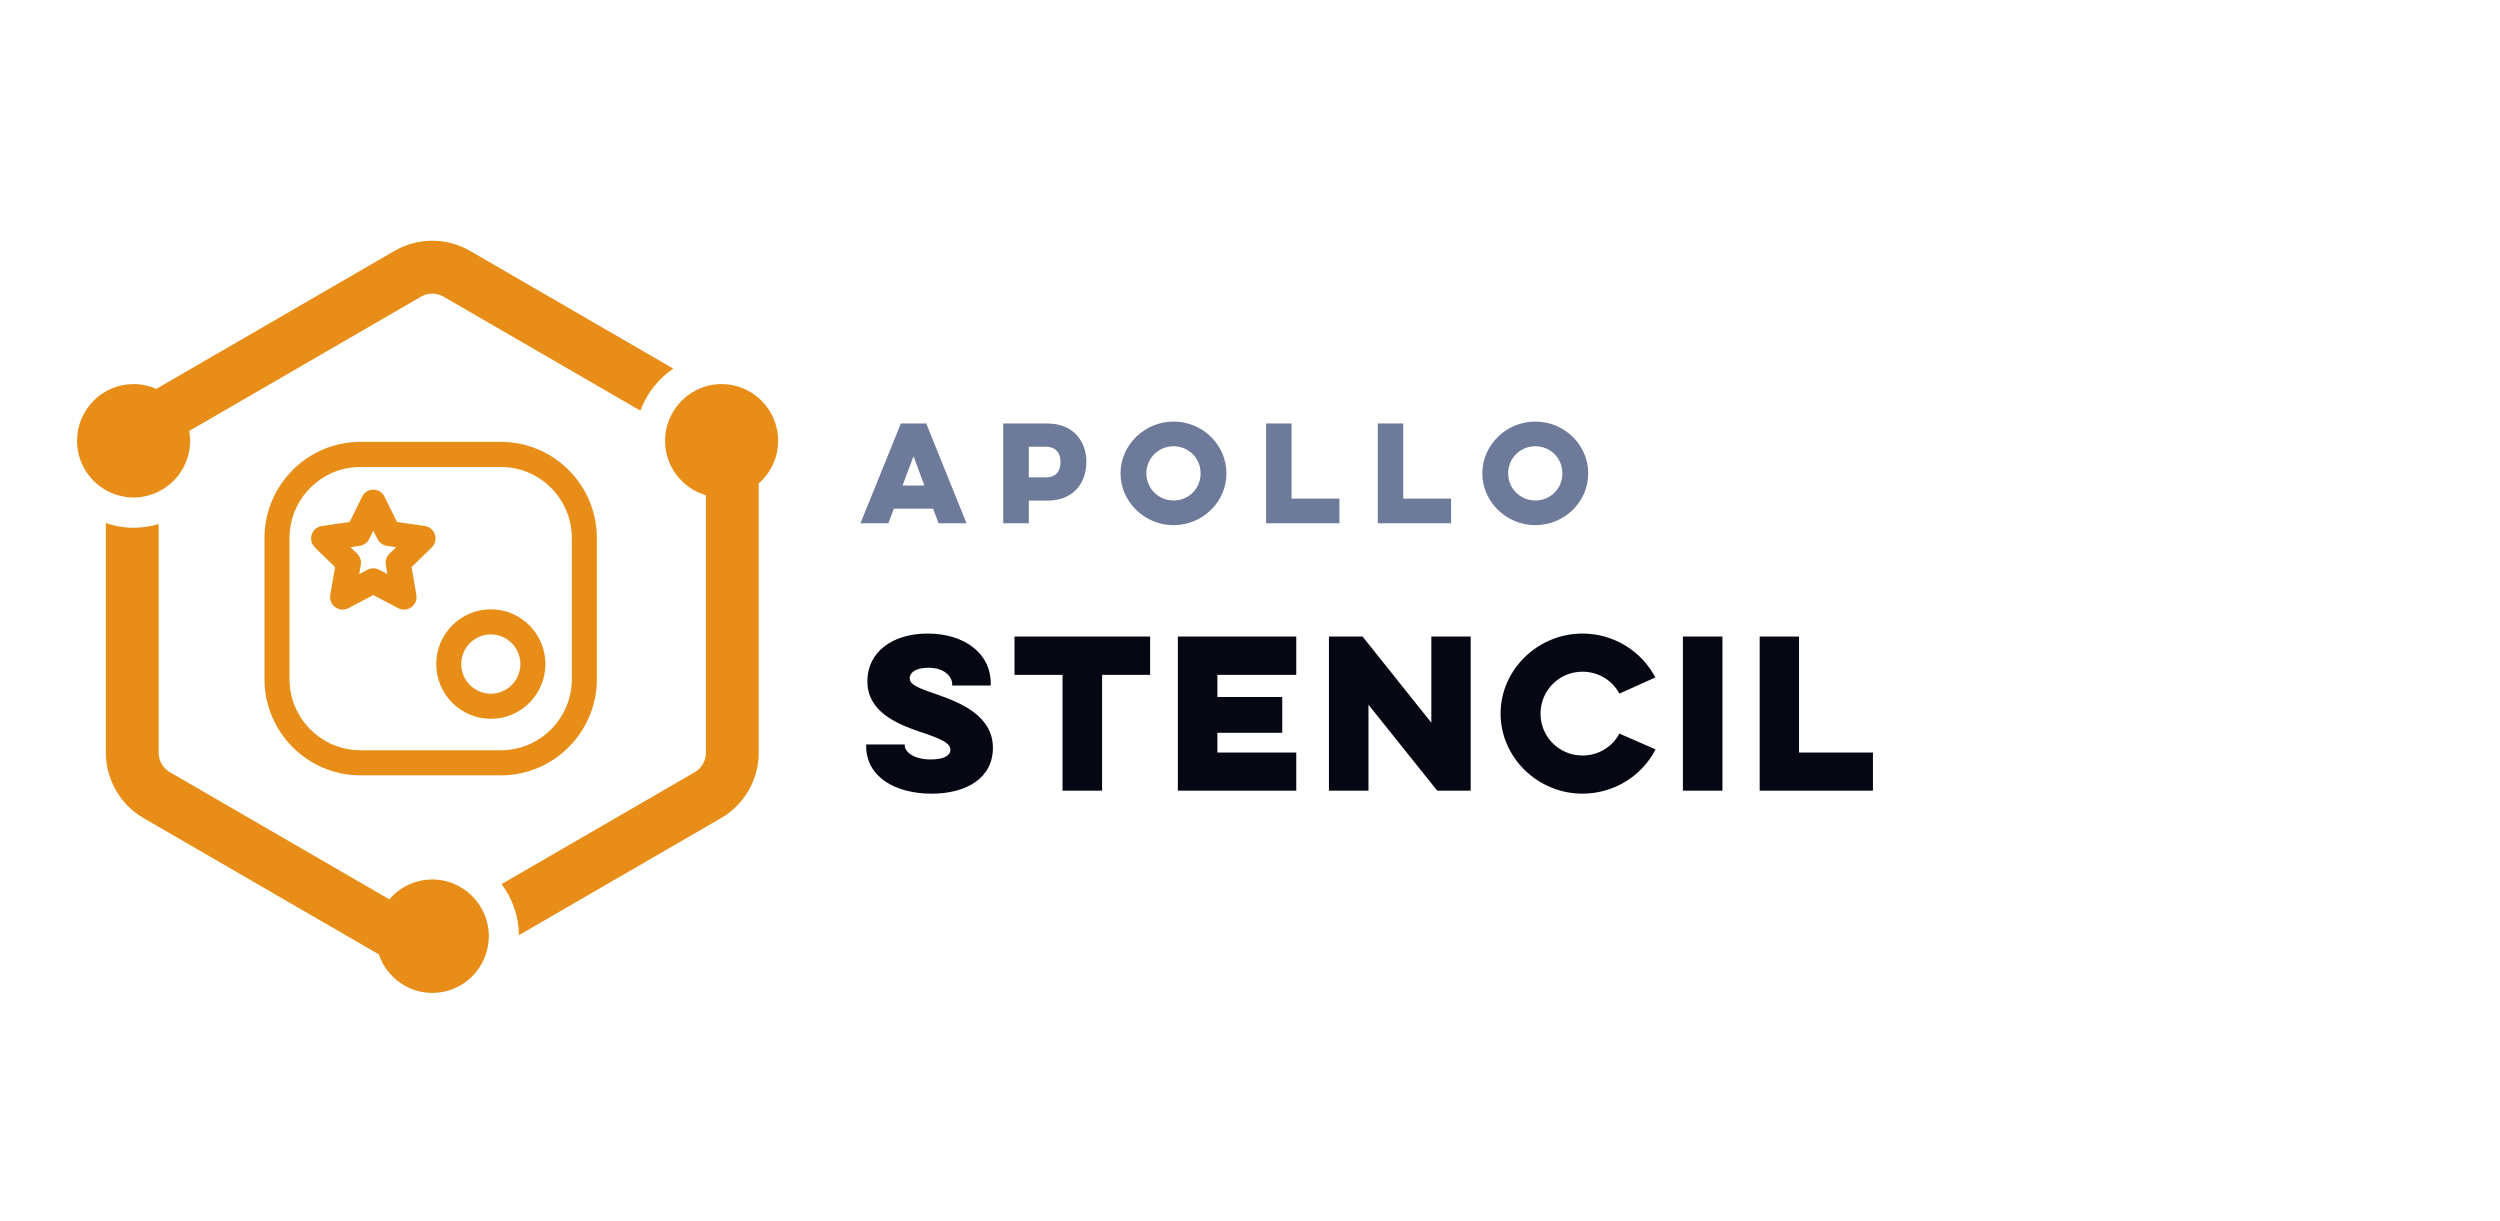
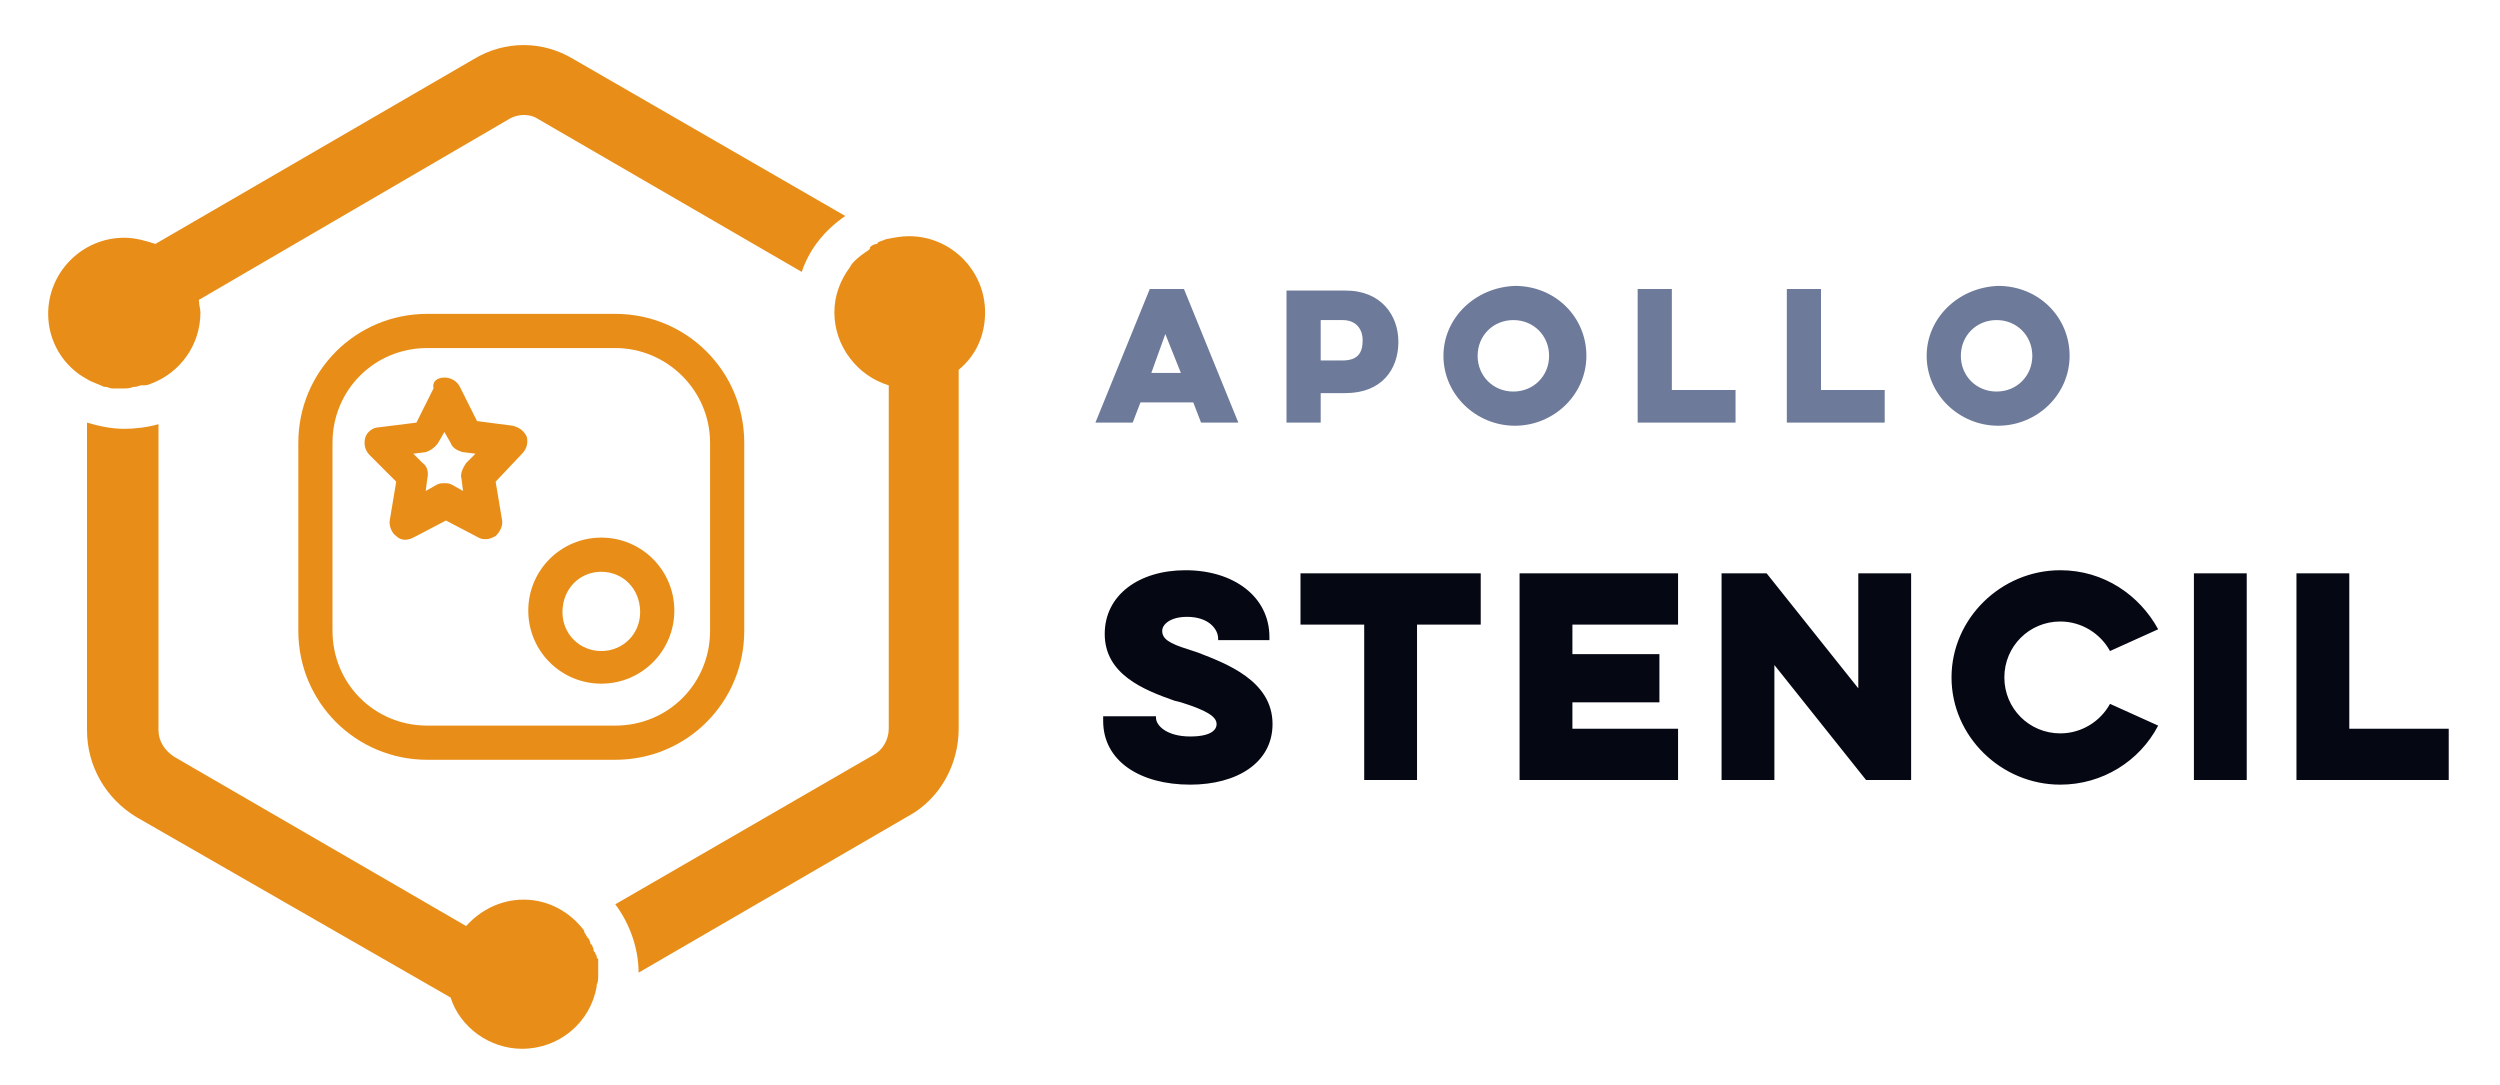
- <svg xmlns="http://www.w3.org/2000/svg" width="215px" height="105px" viewBox="0 0 215 105" version="1.1">
-   <g id="GraphQL-Tools/-stencil" stroke="none" stroke-width="1" fill="none" fill-rule="evenodd">
-     <g id="Libraries-Logos-/-Stencil" transform="translate(6, 20)" fill="#E88E18">
-       <path d="M36.04,60.512 C36.04,60.767 36.015,61.015 35.977,61.26 C35.972,61.291 35.968,61.321 35.963,61.351 C35.566,63.643 33.574,65.391 31.178,65.391 C29.042,65.391 27.227,63.999 26.576,62.074 L6.346,50.357 C4.34,49.195 3.105,47.047 3.105,44.724 L3.105,24.988 C3.854,25.243 4.653,25.387 5.488,25.387 C6.237,25.387 6.96,25.273 7.643,25.066 L7.643,44.724 C7.643,45.419 8.015,46.065 8.616,46.413 L27.487,57.344 C28.38,56.299 29.701,55.634 31.178,55.634 C32.784,55.634 34.206,56.422 35.093,57.63 C35.108,57.652 35.125,57.673 35.141,57.695 C35.203,57.783 35.261,57.873 35.318,57.966 C35.34,58.002 35.361,58.036 35.383,58.073 C35.432,58.158 35.478,58.246 35.523,58.334 C35.547,58.382 35.569,58.429 35.591,58.478 C35.63,58.56 35.665,58.643 35.699,58.728 C35.723,58.788 35.744,58.849 35.766,58.91 C35.793,58.987 35.819,59.065 35.842,59.143 C35.865,59.219 35.881,59.294 35.9,59.369 C35.917,59.44 35.935,59.51 35.949,59.582 C35.968,59.677 35.98,59.772 35.993,59.868 C36,59.926 36.011,59.981 36.017,60.039 C36.031,60.195 36.04,60.352 36.04,60.512 L36.04,60.512 Z M60.92,17.907 C60.92,19.371 60.272,20.682 59.251,21.577 L59.251,44.724 C59.251,47.047 58.017,49.195 56.01,50.357 L38.629,60.424 C38.61,58.777 38.055,57.26 37.134,56.032 L53.741,46.413 C54.341,46.065 54.713,45.419 54.713,44.724 L54.713,22.592 C52.685,22.005 51.195,20.129 51.195,17.907 C51.195,16.825 51.553,15.828 52.149,15.019 C52.158,15.006 52.167,14.993 52.177,14.98 C52.289,14.831 52.41,14.686 52.539,14.55 L52.556,14.531 C52.823,14.253 53.121,14.008 53.446,13.799 C53.48,13.777 53.515,13.757 53.55,13.735 C53.679,13.658 53.811,13.585 53.946,13.519 C53.986,13.5 54.026,13.48 54.067,13.462 C54.236,13.385 54.411,13.313 54.591,13.258 C54.592,13.258 54.592,13.258 54.592,13.257 C55.055,13.109 55.546,13.029 56.058,13.029 C58.74,13.029 60.92,15.217 60.92,17.907 L60.92,17.907 Z M3.105,22.155 C1.627,21.317 0.625,19.728 0.625,17.907 C0.625,15.217 2.806,13.029 5.488,13.029 C6.183,13.029 6.843,13.179 7.442,13.443 L27.936,1.572 C28.938,0.991 30.059,0.701 31.177,0.701 C32.297,0.701 33.417,0.991 34.419,1.572 L51.902,11.7 C50.616,12.57 49.62,13.835 49.073,15.316 L32.15,5.515 C31.855,5.344 31.518,5.254 31.177,5.254 C30.837,5.254 30.501,5.344 30.205,5.515 L10.272,17.062 C10.321,17.337 10.35,17.618 10.35,17.907 C10.35,20.006 9.019,21.795 7.162,22.481 C7.148,22.487 7.133,22.493 7.119,22.497 C6.971,22.549 6.823,22.595 6.67,22.634 C6.639,22.642 6.609,22.651 6.578,22.657 C6.438,22.689 6.295,22.715 6.151,22.735 C6.112,22.741 6.073,22.748 6.033,22.753 C5.854,22.773 5.673,22.786 5.488,22.786 C5.29,22.786 5.095,22.77 4.902,22.747 C4.851,22.741 4.8,22.731 4.749,22.723 C4.601,22.701 4.456,22.672 4.312,22.636 C4.269,22.624 4.224,22.614 4.18,22.602 C3.801,22.494 3.44,22.345 3.105,22.155 L3.105,22.155 Z" id="Fill-2" />
-       <path d="M37.078,18 C41.629,18 45.331,21.714 45.331,26.28 L45.331,38.4 C45.331,42.965 41.629,46.68 37.078,46.68 L24.998,46.68 C20.447,46.68 16.745,42.965 16.745,38.4 L16.745,26.28 C16.745,21.714 20.447,18 24.998,18 L37.078,18 Z M37.078,20.16 L24.998,20.16 C21.634,20.16 18.898,22.905 18.898,26.28 L18.898,38.4 C18.898,41.774 21.634,44.52 24.998,44.52 L37.078,44.52 C40.442,44.52 43.178,41.774 43.178,38.4 L43.178,26.28 C43.178,22.905 40.442,20.16 37.078,20.16 Z M36.211,32.4 C38.799,32.4 40.905,34.513 40.905,37.11 C40.905,39.707 38.799,41.82 36.211,41.82 C33.623,41.82 31.516,39.707 31.516,37.11 C31.516,34.513 33.623,32.4 36.211,32.4 Z M36.211,34.56 C34.81,34.56 33.669,35.704 33.669,37.11 C33.669,38.516 34.81,39.66 36.211,39.66 C37.612,39.66 38.752,38.516 38.752,37.11 C38.752,35.704 37.612,34.56 36.211,34.56 Z M26.106,22.11 C26.516,22.11 26.89,22.343 27.071,22.712 L28.142,24.888 L30.535,25.236 C30.94,25.295 31.277,25.581 31.404,25.972 C31.531,26.363 31.425,26.792 31.132,27.079 L29.399,28.772 L29.808,31.164 C29.878,31.569 29.711,31.979 29.38,32.22 C29.193,32.357 28.97,32.426 28.748,32.426 C28.575,32.426 28.404,32.385 28.246,32.303 L26.106,31.174 L23.966,32.303 C23.604,32.493 23.164,32.462 22.832,32.22 C22.501,31.979 22.334,31.569 22.404,31.164 L22.813,28.772 L21.081,27.079 C20.788,26.792 20.681,26.363 20.808,25.972 C20.935,25.581 21.273,25.295 21.677,25.236 L24.071,24.888 L25.141,22.712 C25.322,22.343 25.696,22.11 26.106,22.11 Z M26.106,25.63 L25.751,26.353 C25.594,26.671 25.291,26.893 24.941,26.944 L24.146,27.059 L24.72,27.622 C24.974,27.87 25.09,28.228 25.03,28.578 L24.895,29.372 L25.605,28.997 C25.762,28.915 25.934,28.873 26.106,28.873 C26.278,28.873 26.45,28.915 26.607,28.997 L27.317,29.372 L27.182,28.578 C27.122,28.228 27.238,27.87 27.492,27.622 L28.067,27.059 L27.272,26.944 C26.922,26.893 26.618,26.671 26.462,26.353 L26.106,25.63 Z" id="Combined-Shape" />
+ <svg xmlns="http://www.w3.org/2000/svg" version="1.1" id="Warstwa_1" x="0px" y="0px" viewBox="0 0 160.9 69.8" style="enable-background:new 0 0 160.9 69.8;" xml:space="preserve">
+   <style type="text/css">
+ 	.st0{fill-rule:evenodd;clip-rule:evenodd;fill:#E88E18;}
+ 	.st1{fill:#050713;}
+ 	.st2{fill:#6D7A99;}
+ </style>
+   <g id="GraphQL-Tools_x2F_-stencil">
+     <g id="Libraries-Logos-_x2F_-Stencil" transform="translate(6, 20)">
+       <path id="Fill-2" class="st0" d="M32.5,42.7c0,0.3,0,0.5-0.1,0.7c0,0,0,0.1,0,0.1c-0.4,2.3-2.4,4-4.8,4c-2.1,0-4-1.4-4.6-3.3    L2.8,32.6c-2-1.2-3.2-3.3-3.2-5.6V7.2C0.3,7.4,1.1,7.6,2,7.6c0.7,0,1.5-0.1,2.2-0.3v19.7c0,0.7,0.4,1.3,1,1.7L24,39.6    c0.9-1,2.2-1.7,3.7-1.7c1.6,0,3,0.8,3.9,2c0,0,0,0,0,0.1c0.1,0.1,0.1,0.2,0.2,0.3c0,0,0,0.1,0.1,0.1c0,0.1,0.1,0.2,0.1,0.3    c0,0,0,0.1,0.1,0.1c0,0.1,0.1,0.2,0.1,0.3c0,0.1,0,0.1,0.1,0.2c0,0.1,0.1,0.2,0.1,0.2c0,0.1,0,0.2,0.1,0.2c0,0.1,0,0.1,0,0.2    c0,0.1,0,0.2,0,0.3c0,0.1,0,0.1,0,0.2C32.5,42.4,32.5,42.6,32.5,42.7L32.5,42.7z M57.4,0.1c0,1.5-0.6,2.8-1.7,3.7v23.1    c0,2.3-1.2,4.5-3.2,5.6L35.1,42.6c0-1.6-0.6-3.2-1.5-4.4l16.6-9.6c0.6-0.3,1-1,1-1.7V4.8c-2-0.6-3.5-2.5-3.5-4.7    c0-1.1,0.4-2.1,1-2.9c0,0,0,0,0,0C48.8-3,48.9-3.1,49-3.2l0,0c0.3-0.3,0.6-0.5,0.9-0.7C50-4,50-4,50-4.1c0.1-0.1,0.3-0.2,0.4-0.2    c0,0,0.1,0,0.1-0.1c0.2-0.1,0.3-0.1,0.5-0.2c0,0,0,0,0,0c0.5-0.1,1-0.2,1.5-0.2C55.2-4.8,57.4-2.6,57.4,0.1L57.4,0.1z M-0.4,4.4    c-1.5-0.8-2.5-2.4-2.5-4.2c0-2.7,2.2-4.9,4.9-4.9c0.7,0,1.4,0.2,2,0.4l20.5-11.9c1-0.6,2.1-0.9,3.2-0.9c1.1,0,2.2,0.3,3.2,0.9    L48.4-6.1c-1.3,0.9-2.3,2.1-2.8,3.6l-16.9-9.8c-0.3-0.2-0.6-0.3-1-0.3c-0.3,0-0.7,0.1-1,0.3L6.8-0.7c0,0.3,0.1,0.6,0.1,0.8    c0,2.1-1.3,3.9-3.2,4.6c0,0,0,0,0,0C3.5,4.8,3.3,4.8,3.2,4.8c0,0-0.1,0-0.1,0c-0.1,0-0.3,0.1-0.4,0.1c0,0-0.1,0-0.1,0    C2.3,5,2.2,5,2,5C1.8,5,1.6,5,1.4,5c-0.1,0-0.1,0-0.2,0c-0.1,0-0.3-0.1-0.4-0.1c0,0-0.1,0-0.1,0C0.3,4.7-0.1,4.6-0.4,4.4L-0.4,4.4    z" />
+       <path id="Combined-Shape" class="st0" d="M33.6,0.2c4.6,0,8.3,3.7,8.3,8.3v12.1c0,4.6-3.7,8.3-8.3,8.3H21.5    c-4.6,0-8.3-3.7-8.3-8.3V8.5c0-4.6,3.7-8.3,8.3-8.3H33.6z M33.6,2.4H21.5c-3.4,0-6.1,2.7-6.1,6.1v12.1c0,3.4,2.7,6.1,6.1,6.1h12.1    c3.4,0,6.1-2.7,6.1-6.1V8.5C39.7,5.1,36.9,2.4,33.6,2.4z M32.7,14.6c2.6,0,4.7,2.1,4.7,4.7c0,2.6-2.1,4.7-4.7,4.7    c-2.6,0-4.7-2.1-4.7-4.7C28,16.7,30.1,14.6,32.7,14.6z M32.7,16.8c-1.4,0-2.5,1.1-2.5,2.6c0,1.4,1.1,2.5,2.5,2.5    c1.4,0,2.5-1.1,2.5-2.5C35.2,17.9,34.1,16.8,32.7,16.8z M22.6,4.3c0.4,0,0.8,0.2,1,0.6l1.1,2.2L27,7.4c0.4,0.1,0.7,0.3,0.9,0.7    c0.1,0.4,0,0.8-0.3,1.1L25.9,11l0.4,2.4c0.1,0.4-0.1,0.8-0.4,1.1c-0.2,0.1-0.4,0.2-0.6,0.2c-0.2,0-0.3,0-0.5-0.1l-2.1-1.1    l-2.1,1.1c-0.4,0.2-0.8,0.2-1.1-0.1c-0.3-0.2-0.5-0.7-0.4-1.1l0.4-2.4l-1.7-1.7c-0.3-0.3-0.4-0.7-0.3-1.1s0.5-0.7,0.9-0.7l2.4-0.3    l1.1-2.2C21.8,4.5,22.2,4.3,22.6,4.3z M22.6,7.8l-0.4,0.7c-0.2,0.3-0.5,0.5-0.8,0.6l-0.8,0.1l0.6,0.6c0.3,0.2,0.4,0.6,0.3,1    l-0.1,0.8l0.7-0.4c0.2-0.1,0.3-0.1,0.5-0.1s0.3,0,0.5,0.1l0.7,0.4l-0.1-0.8c-0.1-0.3,0.1-0.7,0.3-1l0.6-0.6l-0.8-0.1    c-0.4-0.1-0.7-0.3-0.8-0.6L22.6,7.8z" />
    </g>
-     <path d="M74.493,64.022 L74.493,64.175 C74.493,66.776 76.941,68.255 80.12,68.255 C83.146,68.255 85.39,66.895 85.39,64.311 C85.39,61.487 82.438,60.38 80.586,59.726 L79.98,59.514 C78.729,59.069 78.233,58.801 78.233,58.327 C78.233,57.885 78.692,57.426 79.848,57.426 C81.225,57.426 81.888,58.191 81.888,58.837 L81.888,58.956 L85.203,58.956 L85.203,58.769 C85.203,56.134 82.874,54.485 79.78,54.485 C76.754,54.485 74.595,56.066 74.595,58.599 C74.595,61.175 77.05,62.23 79.096,62.926 L79.474,63.053 C81.072,63.597 81.735,63.937 81.735,64.498 C81.735,64.889 81.327,65.314 80.052,65.314 C78.505,65.314 77.808,64.617 77.808,64.107 L77.808,64.022 L74.493,64.022 Z M87.248,58.038 L91.379,58.038 L91.379,68 L94.779,68 L94.779,58.038 L98.91,58.038 L98.91,54.74 L87.248,54.74 L87.248,58.038 Z M101.296,68 L111.479,68 L111.479,64.719 L104.696,64.719 L104.696,63.019 L110.272,63.019 L110.272,59.942 L104.696,59.942 L104.696,58.038 L111.479,58.038 L111.479,54.74 L101.296,54.74 L101.296,68 Z M117.689,68 L117.689,60.605 L123.605,68 L126.478,68 L126.478,54.74 L123.095,54.74 L123.095,62.152 L117.179,54.74 L114.289,54.74 L114.289,68 L117.689,68 Z M139.268,63.087 C138.673,64.209 137.5,64.974 136.089,64.974 C134.1,64.974 132.485,63.376 132.485,61.37 C132.485,59.364 134.1,57.766 136.089,57.766 C137.483,57.766 138.673,58.531 139.268,59.653 L142.362,58.259 C141.189,56.032 138.826,54.485 136.089,54.485 C132.264,54.485 129.051,57.579 129.051,61.37 C129.051,65.161 132.264,68.255 136.089,68.255 C138.826,68.255 141.223,66.708 142.379,64.447 L139.268,63.087 Z M144.73,54.74 L144.73,68 L148.13,68 L148.13,54.74 L144.73,54.74 Z M151.332,68 L151.332,54.74 L154.715,54.74 L154.715,64.719 L161.073,64.719 L161.073,68 L151.332,68 Z" id="Stencil" fill="#050713" fill-rule="nonzero" />
-     <path d="M77.476,36.42 L74,45 L76.398,45 L76.871,43.746 L80.248,43.746 L80.721,45 L83.119,45 L79.654,36.42 L77.476,36.42 Z M79.5,41.755 L77.619,41.755 L78.565,39.236 L79.5,41.755 Z M86.278,45 L88.478,45 L88.478,43.053 L90.062,43.053 C92.339,43.053 93.428,41.524 93.428,39.709 C93.428,37.982 92.339,36.42 90.062,36.42 L86.278,36.42 L86.278,45 Z M89.941,38.422 C90.865,38.422 91.206,39.038 91.206,39.72 C91.206,40.479 90.865,41.051 89.941,41.051 L88.478,41.051 L88.478,38.422 L89.941,38.422 Z M96.366,40.71 C96.366,43.163 98.445,45.165 100.92,45.165 C103.428,45.165 105.474,43.163 105.474,40.71 C105.474,38.257 103.428,36.255 100.92,36.255 C98.445,36.255 96.366,38.257 96.366,40.71 Z M98.588,40.71 C98.588,39.412 99.633,38.378 100.92,38.378 C102.24,38.378 103.252,39.412 103.252,40.71 C103.252,42.008 102.24,43.042 100.92,43.042 C99.633,43.042 98.588,42.008 98.588,40.71 Z M108.886,45 L115.189,45 L115.189,42.877 L111.075,42.877 L111.075,36.42 L108.886,36.42 L108.886,45 Z M118.49,45 L124.793,45 L124.793,42.877 L120.679,42.877 L120.679,36.42 L118.49,36.42 L118.49,45 Z M127.479,40.71 C127.479,43.163 129.558,45.165 132.033,45.165 C134.541,45.165 136.587,43.163 136.587,40.71 C136.587,38.257 134.541,36.255 132.033,36.255 C129.558,36.255 127.479,38.257 127.479,40.71 Z M129.701,40.71 C129.701,39.412 130.746,38.378 132.033,38.378 C133.353,38.378 134.365,39.412 134.365,40.71 C134.365,42.008 133.353,43.042 132.033,43.042 C130.746,43.042 129.701,42.008 129.701,40.71 Z" id="Apollo" fill="#6D7A99" fill-rule="nonzero" />
+     <path id="Stencil" class="st1" d="M71,46.2v0.2c0,2.6,2.4,4.1,5.6,4.1c3,0,5.3-1.4,5.3-3.9c0-2.8-3-3.9-4.8-4.6l-0.6-0.2   c-1.3-0.4-1.7-0.7-1.7-1.2c0-0.4,0.5-0.9,1.6-0.9c1.4,0,2,0.8,2,1.4v0.1h3.3V41c0-2.6-2.3-4.3-5.4-4.3c-3,0-5.2,1.6-5.2,4.1   c0,2.6,2.5,3.6,4.5,4.3l0.4,0.1c1.6,0.5,2.3,0.9,2.3,1.4c0,0.4-0.4,0.8-1.7,0.8c-1.5,0-2.2-0.7-2.2-1.2v-0.1H71z M83.7,40.2h4.1v10   h3.4v-10h4.1v-3.3H83.7V40.2z M97.8,50.2H108v-3.3h-6.8v-1.7h5.6v-3.1h-5.6v-1.9h6.8v-3.3H97.8V50.2z M114.2,50.2v-7.4l5.9,7.4h2.9   V36.9h-3.4v7.4l-5.9-7.4h-2.9v13.3H114.2z M135.8,45.3c-0.6,1.1-1.8,1.9-3.2,1.9c-2,0-3.6-1.6-3.6-3.6s1.6-3.6,3.6-3.6   c1.4,0,2.6,0.8,3.2,1.9l3.1-1.4c-1.2-2.2-3.5-3.8-6.3-3.8c-3.8,0-7,3.1-7,6.9c0,3.8,3.2,6.9,7,6.9c2.7,0,5.1-1.5,6.3-3.8   L135.8,45.3z M141.2,36.9v13.3h3.4V36.9H141.2z M147.8,50.2V36.9h3.4v10h6.4v3.3H147.8z" />
+     <path id="Apollo" class="st2" d="M74,18.6l-3.5,8.6h2.4l0.5-1.3h3.4l0.5,1.3h2.4l-3.5-8.6H74z M76,24h-1.9l0.9-2.5L76,24z    M82.8,27.2H85v-1.9h1.6c2.3,0,3.4-1.5,3.4-3.3c0-1.7-1.1-3.3-3.4-3.3h-3.8V27.2z M86.4,20.6c0.9,0,1.3,0.6,1.3,1.3   c0,0.8-0.3,1.3-1.3,1.3H85v-2.6H86.4z M92.9,22.9c0,2.5,2.1,4.5,4.6,4.5c2.5,0,4.6-2,4.6-4.5s-2-4.5-4.6-4.5   C94.9,18.5,92.9,20.5,92.9,22.9z M95.1,22.9c0-1.3,1-2.3,2.3-2.3c1.3,0,2.3,1,2.3,2.3s-1,2.3-2.3,2.3   C96.1,25.2,95.1,24.2,95.1,22.9z M105.4,27.2h6.3v-2.1h-4.1v-6.5h-2.2V27.2z M115,27.2h6.3v-2.1h-4.1v-6.5H115V27.2z M124,22.9   c0,2.5,2.1,4.5,4.6,4.5c2.5,0,4.6-2,4.6-4.5s-2-4.5-4.6-4.5C126,18.5,124,20.5,124,22.9z M126.2,22.9c0-1.3,1-2.3,2.3-2.3   c1.3,0,2.3,1,2.3,2.3s-1,2.3-2.3,2.3C127.2,25.2,126.2,24.2,126.2,22.9z" />
  </g>
</svg>
